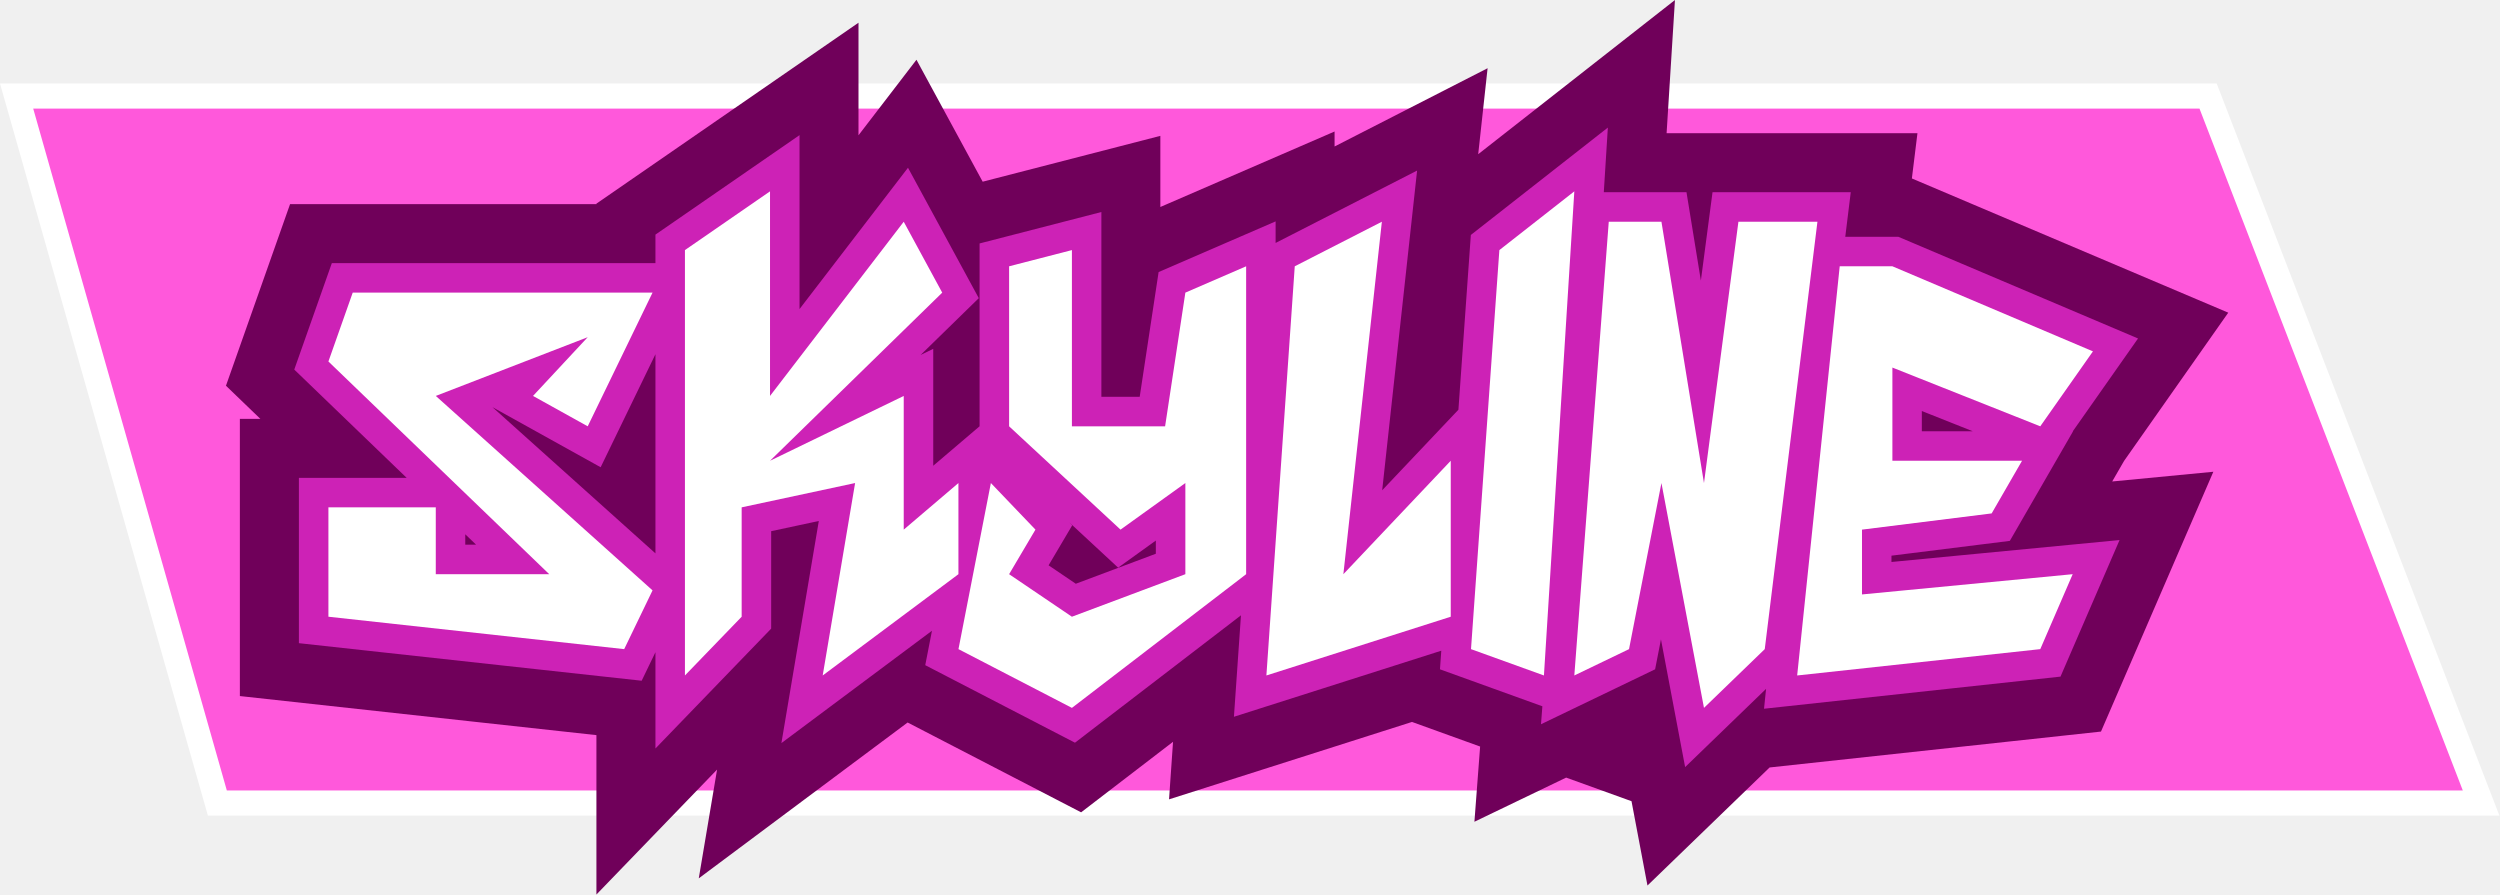
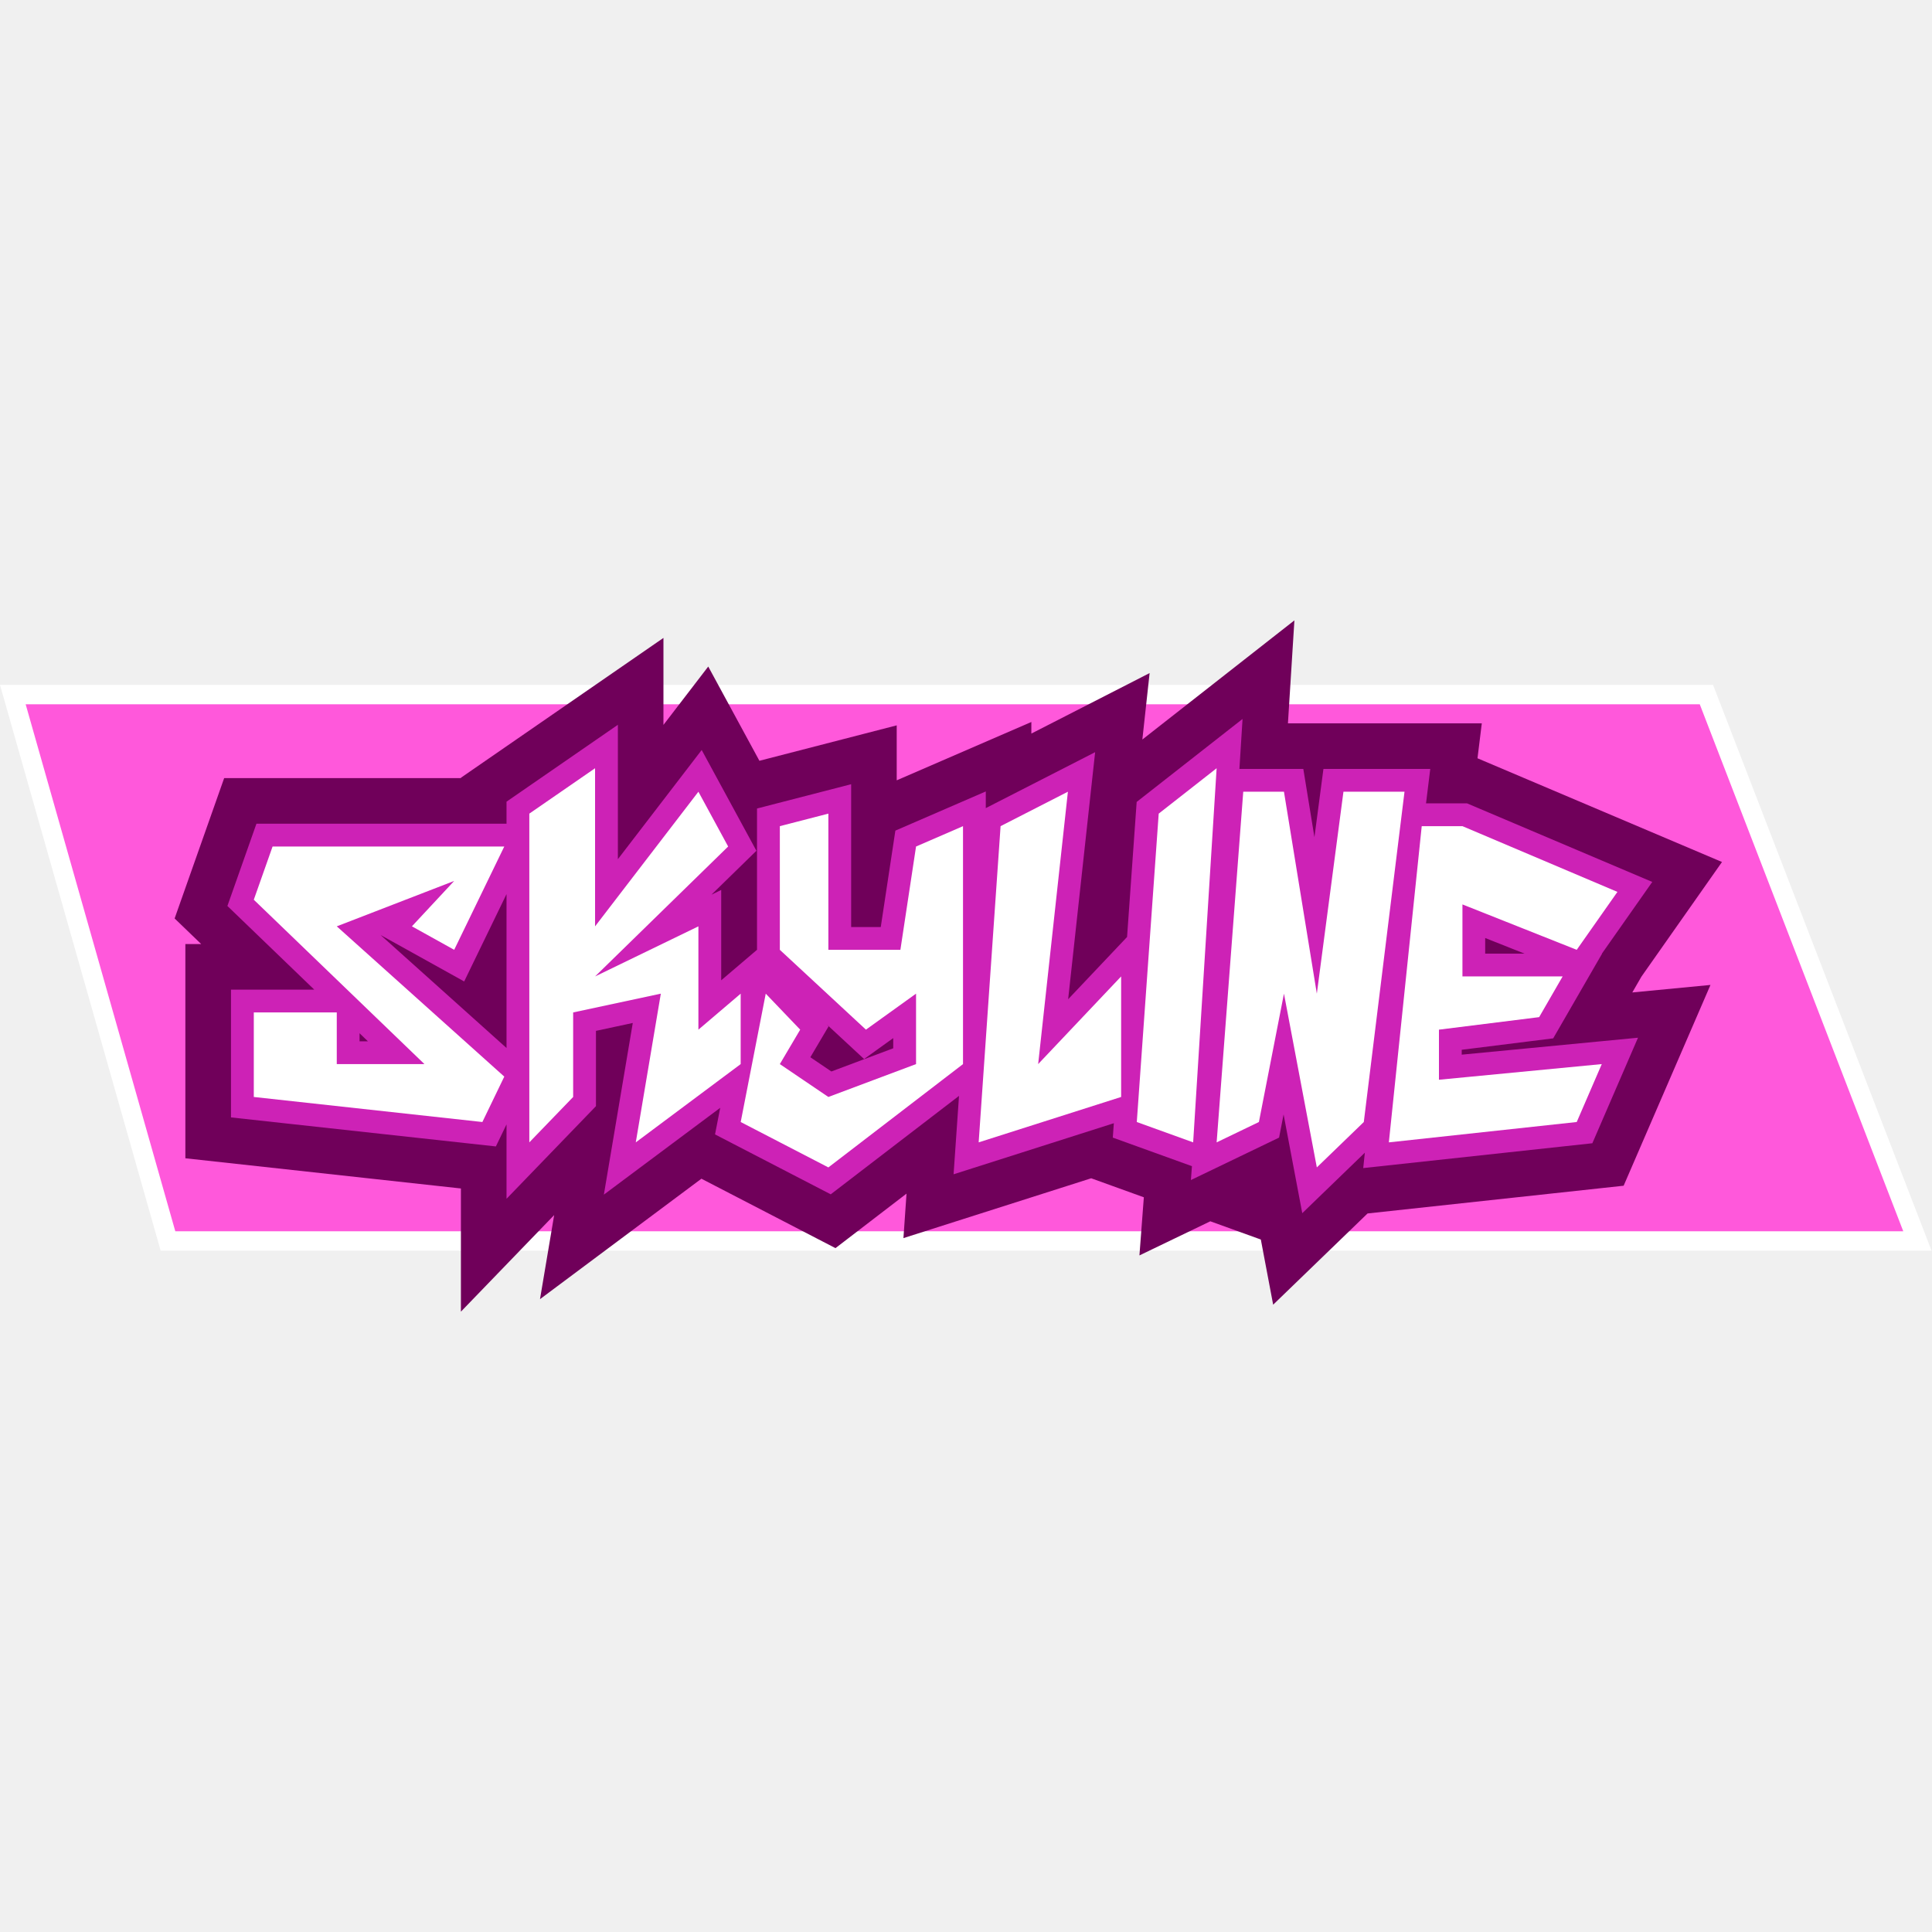
- <svg xmlns="http://www.w3.org/2000/svg" version="1.1" width="3384" height="1211" viewBox="0 0 3384 1211" preserveAspectRatio="xMidYMid meet">
-   <path d="m22.475 130 271.75 957h3064.2l-369.56-957z" fill="#ff58db" stroke="#fff" stroke-width="33.962" />
-   <path d="m2255.9 180.34h339.56l-7.55 61.212 428.26 181.67-141.08 200.74-16.02 27.769 136.92-13.165-152.1 351.69-448.54 48.585-165.34 159.81-21.598-114.15-88.472-31.942-124.17 59.78 7.72-101.82-92.21-33.301-328.86 104.79 5.4-77.91-124.43 95.47-234.82-121.59-282.73 210.97 24.804-147.27-163.33 169.15v-215.76l-482.63-52.884v-375.24h27.704l-46.529-44.816 86.772-245.82h414.68v-0.653l354.75-244.92v152.38l78.47-102.23 89.62 165.07 240.5-62.059v96.285l235.83-102.18v20.286l207.13-105.96-12.71 116.39 266.31-208.7z" fill="#70005a" />
-   <path d="m2170.9 260.2h111.93l19.47 119.6 15.77-119.6h187.11l-7.43 60.321h71.86l324.43 137.63-88.26 125.6h0.35l-85.62 148.38-160.23 20.026v8.537l308.76-29.684-79.95 184.86-401.31 43.471 2.79-26.915-109.58 105.92-32.72-172.92-7.91 40.547-154.45 74.357 1.84-24.304-138.61-50.049 1.79-25.197-280.68 89.44 9.52-137.32-224.7 172.42-202.65-104.94 9.09-46.602-203.81 152.08 50.64-300.66-64.49 13.818v131.91l-156.64 162.22v-130.32l-18.643 38.613-463.98-50.841v-223.79h145.87l-152.15-146.55 50.861-144.09h438.04v-38.604l195.03-134.65v235.42l146.81-191.28 95.85 176.53-78.79 76.919 17.12-8.296v158.24l62.73-53.434v-247.48l164.87-42.543v250.16h51.87l25.59-168.88 158.37-68.617v29.207l191.53-97.981-47.26 432.73 103.18-109.01 16.82-236.56 185.46-145.35zm-719.59 450.96-31.94 54.053 36.83 24.95 108.33-40.618v-17.843l-51.03 36.673-65.98-61.177zm-638.28-78.695-146.47-81.364 220.65 197.95v-269.57zm-183.24 104.82h14.618l-14.618-14.08zm1971.6-153.55h68.9l-68.9-27.371z" fill="#cd22b6" />
-   <path d="m1042.3 259-115.17 79.514v575.8l76.781-79.514v-148.06l153.56-32.9-43.869 260.48 183.73-137.09v-123.38l-74.041 63.062v-180.96l-180.99 87.74 233.09-227.58-52.1-95.967-180.99 235.8zm1088.7 0-101.46 79.514-38.391 540.16 98.719 35.643zm-260.51 41.127-117.91 60.322-38.391 553.86 249.54-79.514v-211.13l-145.34 153.55zm307.13 0-46.619 614.19 74.041-35.643 43.879-224.84 57.58 304.35 82.27-79.514 71.301-578.54h-106.95l-46.619 353.71-57.58-353.71zm-726.68 38.387-85.01 21.936v216.61l150.82 139.84 87.75-63.062v123.38l-153.56 57.58-85.01-57.58 35.65-60.322-60.33-63.062-43.869 224.84 153.56 79.514 235.83-180.96v-416.77l-82.27 35.645-27.42 180.96h-126.14zm1039.3 21.936-57.59 553.86 329.07-35.643 43.869-101.45-285.19 27.418v-87.74l175.5-21.936 41.139-71.289h-175.5v-126.13l200.18 79.514 71.289-101.45-271.47-115.16zm-2012.8 35.645-32.906 93.225 298.9 287.9h-153.56v-90.484h-145.34v148.06l400.36 43.871 38.389-79.518-293.41-263.22 205.66-79.516-74.039 79.516 74.039 41.127 87.75-180.96z" fill="#fff" />
+ <svg xmlns="http://www.w3.org/2000/svg" width="3384" height="3384" preserveAspectRatio="xMidYMid" version="1.1" viewBox="0 0 3384 3384">
+   <g transform="translate(0 1086.6)">
+     <path d="m22.475 130 271.75 957h3064.2l-369.56-957z" fill="#ff58db" stroke="#fff" stroke-width="33.962" />
+     <path d="m2255.9 180.34h339.56l-7.55 61.212 428.26 181.67-141.08 200.74-16.02 27.769 136.92-13.165-152.1 351.69-448.54 48.585-165.34 159.81-21.598-114.15-88.472-31.942-124.17 59.78 7.72-101.82-92.21-33.301-328.86 104.79 5.4-77.91-124.43 95.47-234.82-121.59-282.73 210.97 24.804-147.27-163.33 169.15v-215.76l-482.63-52.884v-375.24h27.704l-46.529-44.816 86.772-245.82h414.68v-0.653l354.75-244.92v152.38l78.47-102.23 89.62 165.07 240.5-62.059v96.285l235.83-102.18v20.286l207.13-105.96-12.71 116.39 266.31-208.7z" fill="#70005a" />
+     <path d="m2170.9 260.2h111.93l19.47 119.6 15.77-119.6h187.11l-7.43 60.321h71.86l324.43 137.63-88.26 125.6h0.35l-85.62 148.38-160.23 20.026v8.537l308.76-29.684-79.95 184.86-401.31 43.471 2.79-26.915-109.58 105.92-32.72-172.92-7.91 40.547-154.45 74.357 1.84-24.304-138.61-50.049 1.79-25.197-280.68 89.44 9.52-137.32-224.7 172.42-202.65-104.94 9.09-46.602-203.81 152.08 50.64-300.66-64.49 13.818v131.91l-156.64 162.22v-130.32l-18.643 38.613-463.98-50.841v-223.79h145.87l-152.15-146.55 50.861-144.09h438.04v-38.604l195.03-134.65v235.42l146.81-191.28 95.85 176.53-78.79 76.919 17.12-8.296v158.24l62.73-53.434v-247.48l164.87-42.543v250.16h51.87l25.59-168.88 158.37-68.617v29.207l191.53-97.981-47.26 432.73 103.18-109.01 16.82-236.56 185.46-145.35zm-719.59 450.96-31.94 54.053 36.83 24.95 108.33-40.618v-17.843l-51.03 36.673-65.98-61.177zm-638.28-78.695-146.47-81.364 220.65 197.95v-269.57zm-183.24 104.82h14.618l-14.618-14.08zm1971.6-153.55h68.9l-68.9-27.371z" fill="#cd22b6" />
+     <path d="m1042.3 259-115.17 79.514v575.8l76.781-79.514v-148.06l153.56-32.9-43.869 260.48 183.73-137.09v-123.38l-74.041 63.062v-180.96l-180.99 87.74 233.09-227.58-52.1-95.967-180.99 235.8zm1088.7 0-101.46 79.514-38.391 540.16 98.719 35.643zm-260.51 41.127-117.91 60.322-38.391 553.86 249.54-79.514v-211.13l-145.34 153.55zm307.13 0-46.619 614.19 74.041-35.643 43.879-224.84 57.58 304.35 82.27-79.514 71.301-578.54h-106.95l-46.619 353.71-57.58-353.71zm-726.68 38.387-85.01 21.936v216.61l150.82 139.84 87.75-63.062v123.38l-153.56 57.58-85.01-57.58 35.65-60.322-60.33-63.062-43.869 224.84 153.56 79.514 235.83-180.96v-416.77l-82.27 35.645-27.42 180.96h-126.14zm1039.3 21.936-57.59 553.86 329.07-35.643 43.869-101.45-285.19 27.418v-87.74l175.5-21.936 41.139-71.289h-175.5v-126.13l200.18 79.514 71.289-101.45-271.47-115.16zm-2012.8 35.645-32.906 93.225 298.9 287.9h-153.56v-90.484h-145.34v148.06l400.36 43.871 38.389-79.518-293.41-263.22 205.66-79.516-74.039 79.516 74.039 41.127 87.75-180.96z" fill="#fff" />
+   </g>
</svg>
